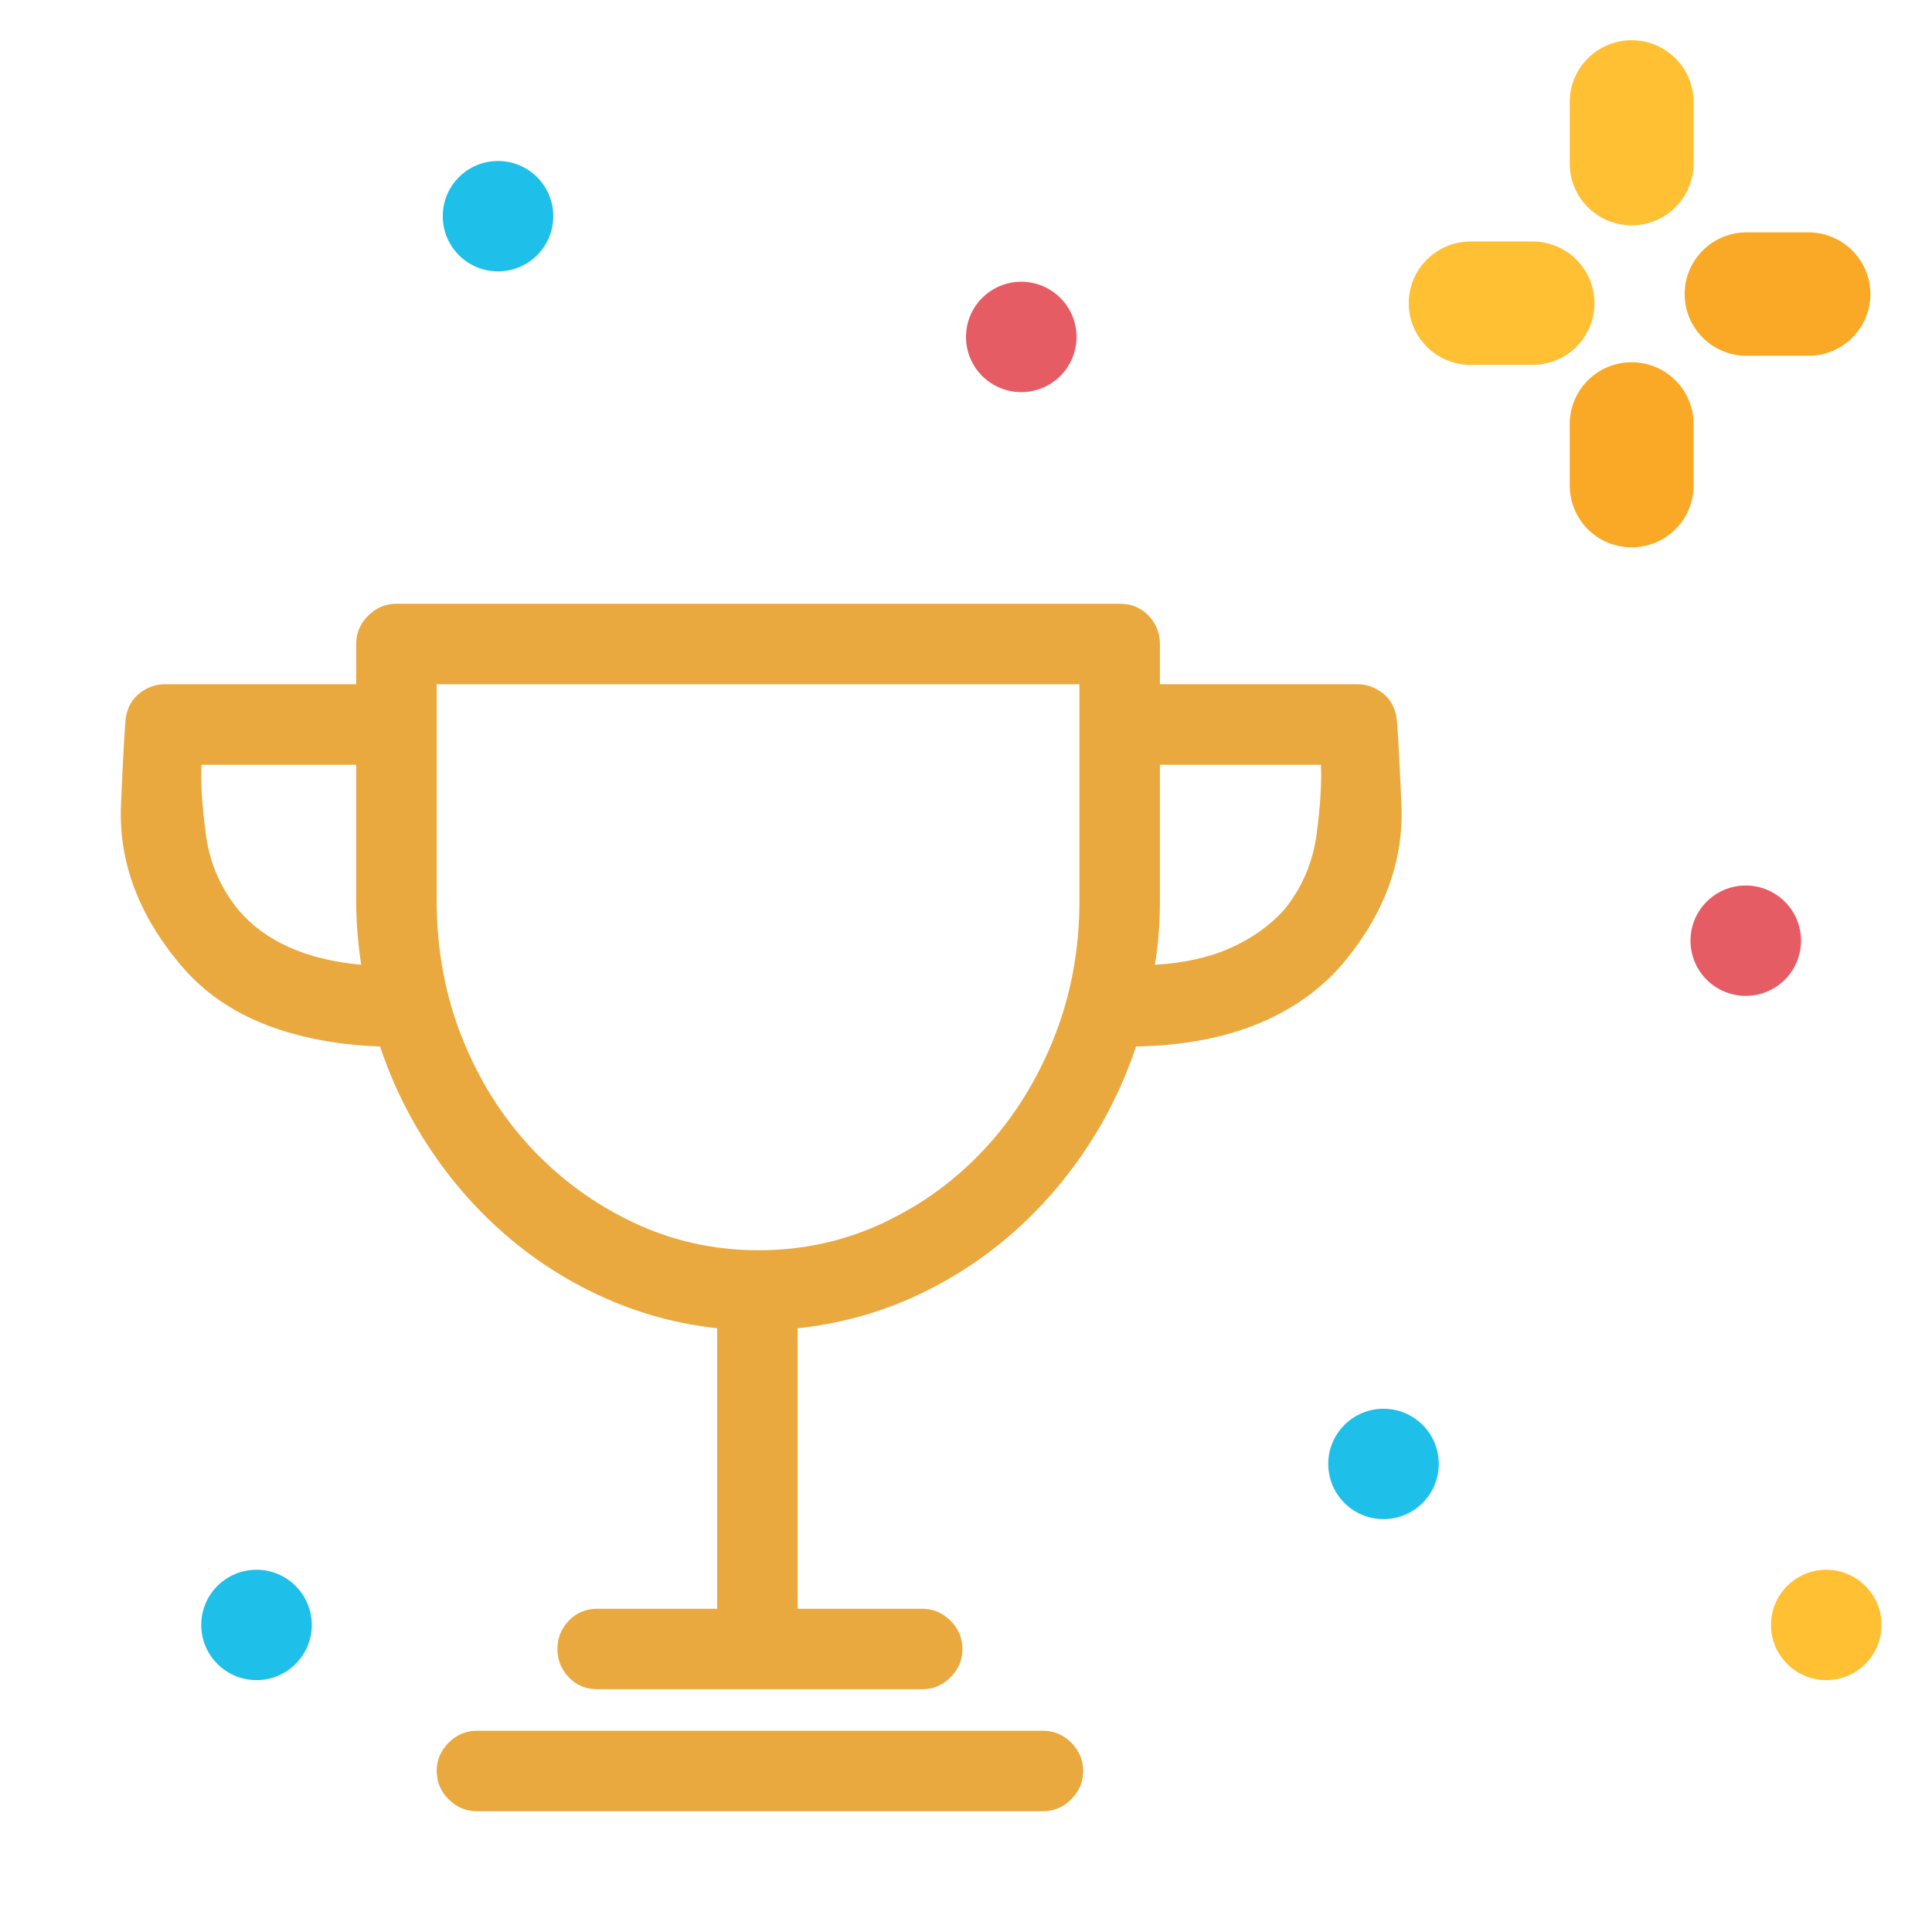
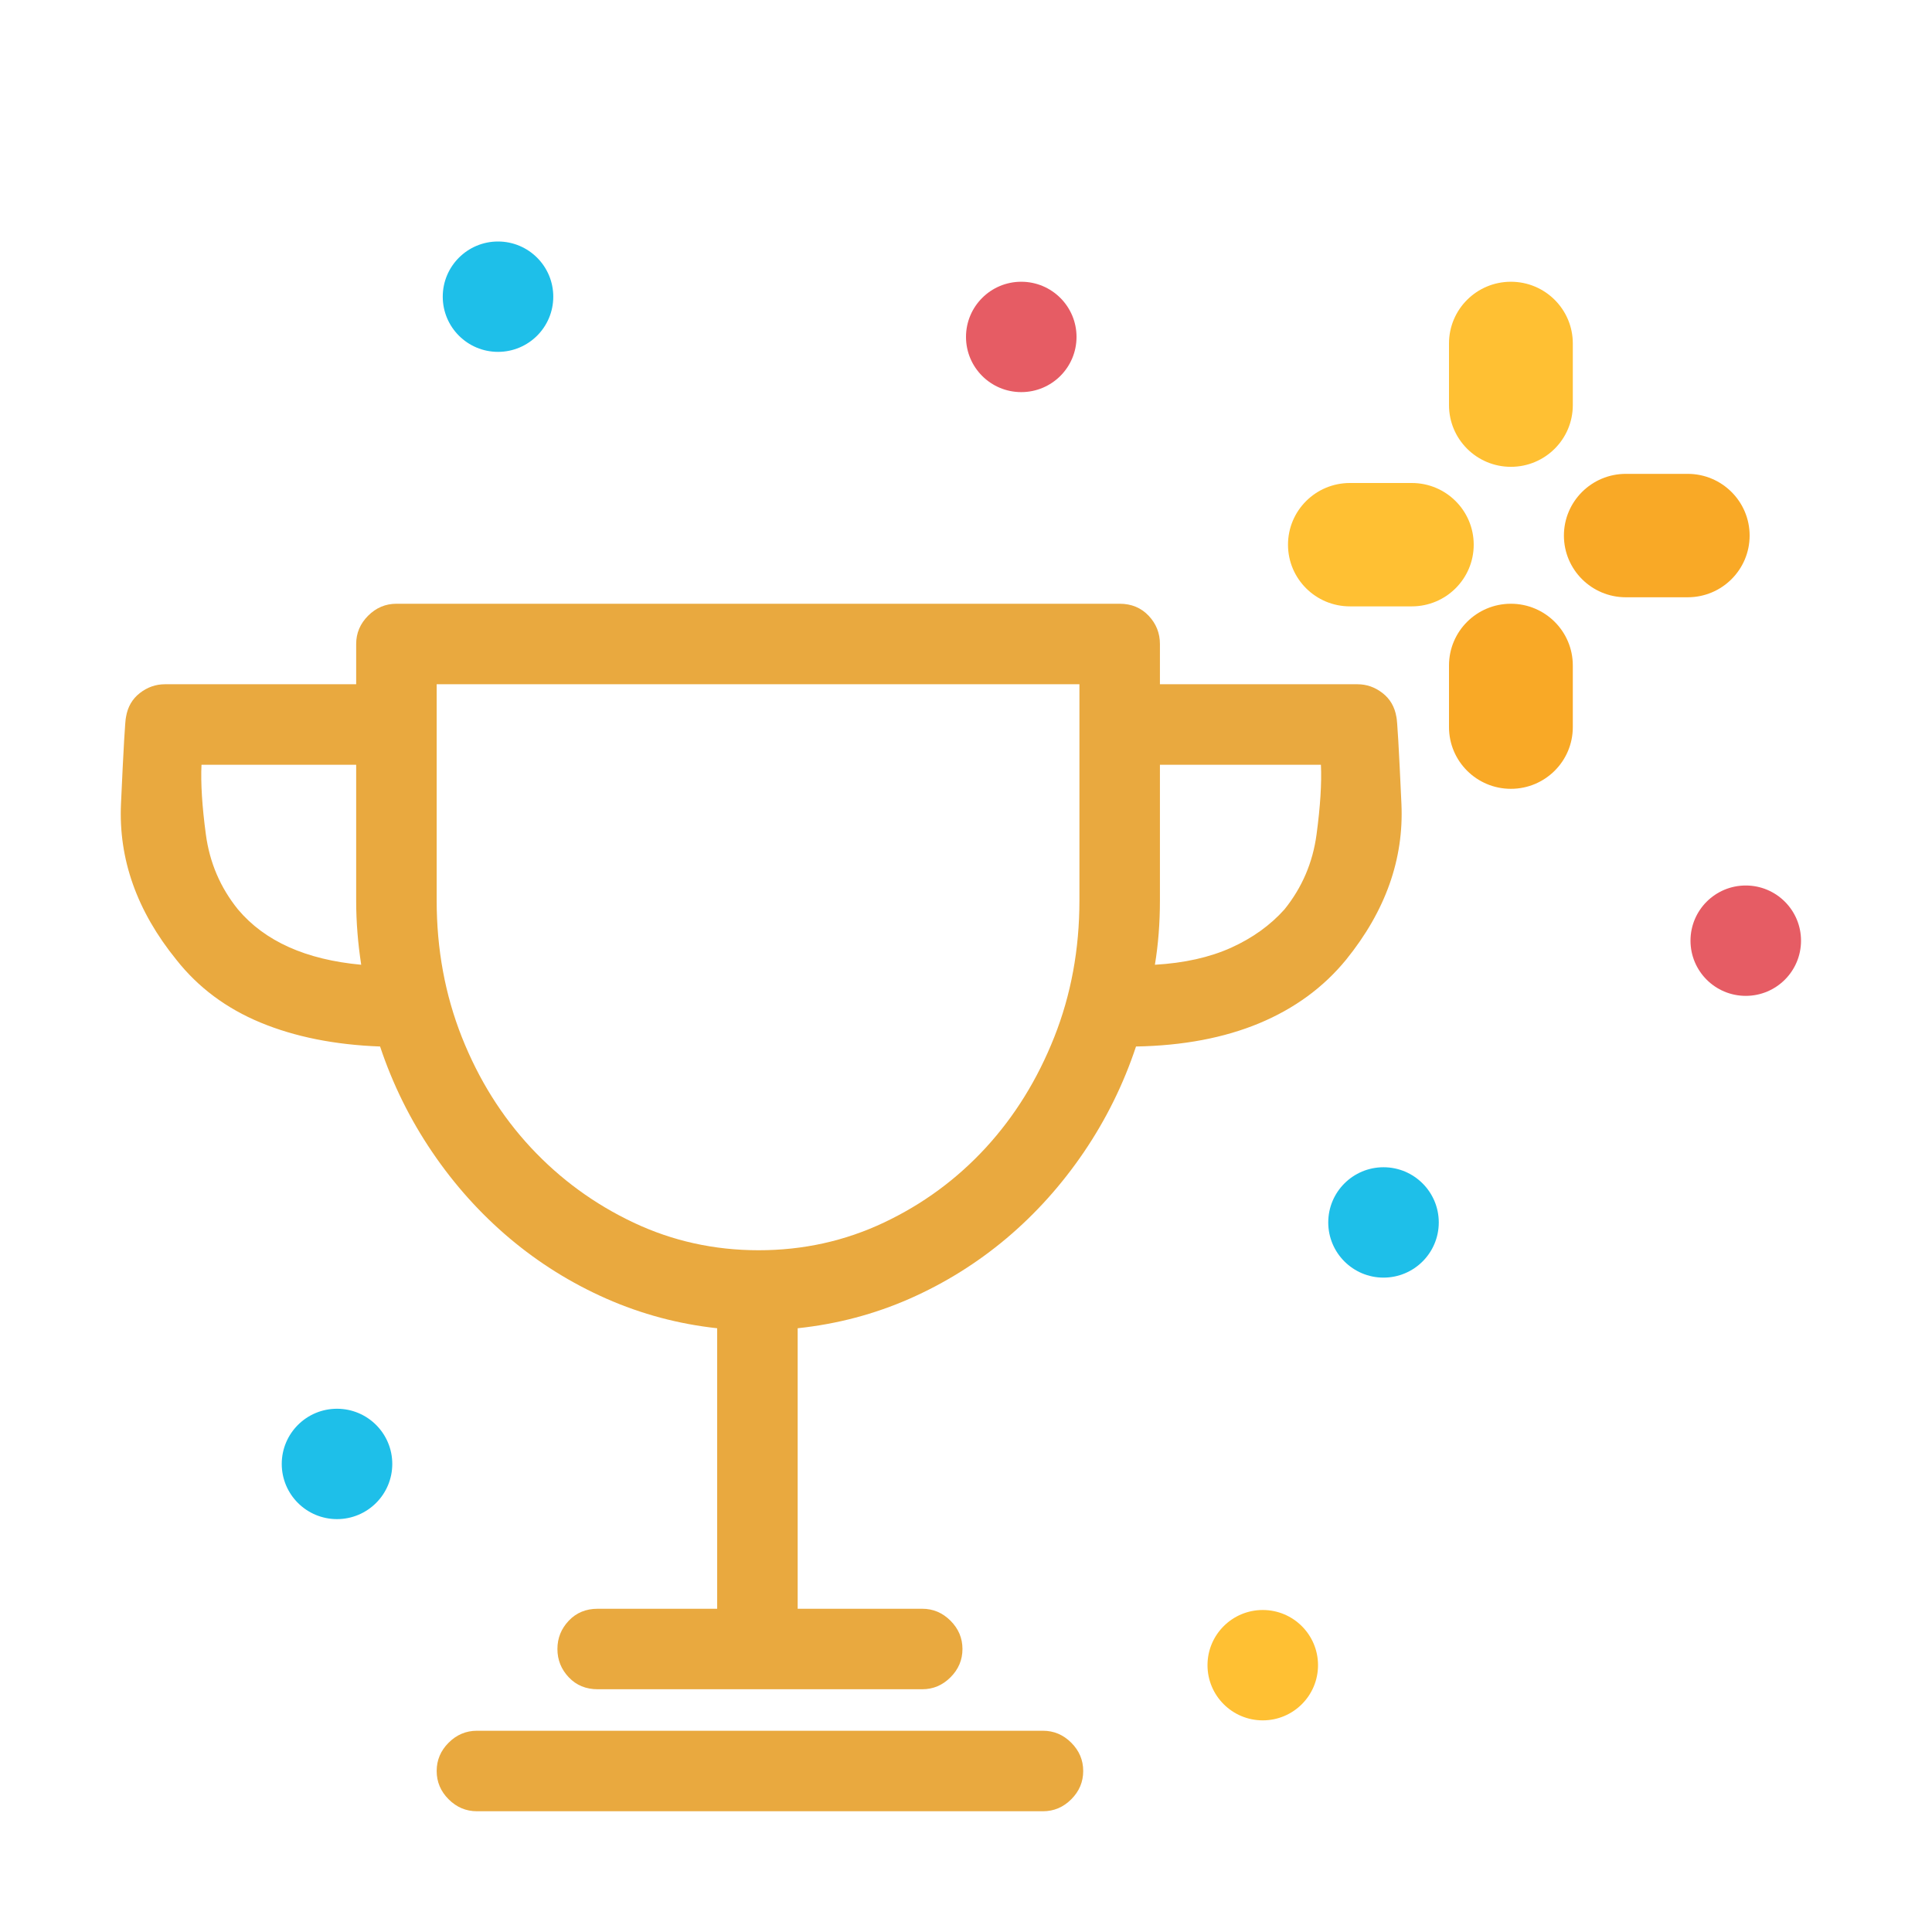
<svg xmlns="http://www.w3.org/2000/svg" width="48" height="48" viewBox="0 0 48 48">
  <g fill="none" fill-rule="evenodd">
-     <g fill-rule="nonzero" transform="translate(11 4)">
-       <ellipse cx="32.373" cy="19.371" fill="#E65C64" rx="1.373" ry="1.371" />
+     <g fill-rule="nonzero" transform="translate(11 6)">
+       <ellipse cx="32.373" cy="17.371" fill="#E65C64" rx="1.373" ry="1.371" />
      <ellipse cx="1.373" cy="1.371" fill="#1EBFE9" rx="1.373" ry="1.371" />
-       <ellipse cx="1.373" cy="1.371" fill="#FFC033" rx="1.373" ry="1.371" transform="translate(33 35)" />
+       <ellipse cx="1.373" cy="1.371" fill="#FFC033" rx="1.373" ry="1.371" transform="translate(19 34)" />
    </g>
    <path fill="#E9A93F" d="M25.912,43 L11.849,43 C11.579,43 11.344,43.099 11.146,43.297 C10.948,43.495 10.849,43.729 10.849,44 C10.849,44.271 10.948,44.505 11.146,44.703 C11.344,44.901 11.579,45 11.849,45 L25.912,45 C26.183,45 26.417,44.901 26.615,44.703 C26.813,44.505 26.912,44.271 26.912,44 C26.912,43.729 26.813,43.495 26.615,43.297 C26.417,43.099 26.183,43 25.912,43 Z M34.693,17.812 C34.714,17.875 34.756,18.594 34.818,19.969 C34.881,21.344 34.422,22.635 33.443,23.844 C32.881,24.531 32.162,25.057 31.287,25.422 C30.412,25.786 29.391,25.979 28.224,26 C27.912,26.938 27.48,27.812 26.928,28.625 C26.375,29.438 25.735,30.151 25.006,30.766 C24.276,31.38 23.474,31.88 22.599,32.266 C21.724,32.651 20.797,32.896 19.818,33 L19.818,39.969 L22.912,39.969 C23.183,39.969 23.417,40.068 23.615,40.266 C23.813,40.464 23.912,40.698 23.912,40.969 C23.912,41.24 23.813,41.474 23.615,41.672 C23.417,41.87 23.183,41.969 22.912,41.969 L14.849,41.969 C14.558,41.969 14.318,41.87 14.131,41.672 C13.943,41.474 13.849,41.24 13.849,40.969 C13.849,40.698 13.943,40.464 14.131,40.266 C14.318,40.068 14.558,39.969 14.849,39.969 L17.818,39.969 L17.818,33 C16.86,32.896 15.943,32.651 15.068,32.266 C14.193,31.88 13.391,31.38 12.662,30.766 C11.933,30.151 11.292,29.438 10.74,28.625 C10.188,27.812 9.756,26.938 9.443,26 C8.318,25.958 7.329,25.76 6.474,25.406 C5.62,25.052 4.922,24.531 4.381,23.844 C3.401,22.635 2.943,21.344 3.006,19.969 C3.068,18.594 3.11,17.875 3.131,17.812 C3.172,17.562 3.287,17.365 3.474,17.219 C3.662,17.073 3.87,17 4.099,17 L8.849,17 L8.849,16 C8.849,15.729 8.948,15.495 9.146,15.297 C9.344,15.099 9.579,15 9.849,15 L27.818,15 C28.11,15 28.349,15.099 28.537,15.297 C28.724,15.495 28.818,15.729 28.818,16 L28.818,17 L33.724,17 C33.954,17 34.162,17.073 34.349,17.219 C34.537,17.365 34.651,17.562 34.693,17.812 Z M5.912,22.594 C6.245,22.99 6.667,23.302 7.178,23.531 C7.688,23.76 8.287,23.906 8.974,23.969 C8.933,23.698 8.901,23.432 8.881,23.172 C8.86,22.911 8.849,22.646 8.849,22.375 L8.849,19 L5.006,19 C4.985,19.458 5.021,20.036 5.115,20.734 C5.209,21.432 5.474,22.052 5.912,22.594 Z M26.818,22.375 L26.818,17 L10.849,17 L10.849,22.375 C10.849,23.583 11.058,24.714 11.474,25.766 C11.891,26.818 12.464,27.734 13.193,28.516 C13.922,29.297 14.771,29.917 15.74,30.375 C16.709,30.833 17.745,31.062 18.849,31.062 C19.954,31.062 20.99,30.833 21.959,30.375 C22.928,29.917 23.771,29.297 24.49,28.516 C25.209,27.734 25.776,26.818 26.193,25.766 C26.61,24.714 26.818,23.583 26.818,22.375 Z M31.912,22.594 C32.349,22.052 32.615,21.432 32.709,20.734 C32.803,20.036 32.839,19.458 32.818,19 L28.818,19 L28.818,22.375 C28.818,22.646 28.808,22.917 28.787,23.188 C28.766,23.458 28.735,23.719 28.693,23.969 C29.422,23.927 30.052,23.786 30.584,23.547 C31.115,23.307 31.558,22.99 31.912,22.594 Z" />
-     <ellipse cx="34.373" cy="36.371" fill="#1EBFE9" fill-rule="nonzero" rx="1.373" ry="1.371" />
+     <ellipse cx="34.373" cy="30.371" fill="#1EBFE9" fill-rule="nonzero" rx="1.373" ry="1.371" />
    <ellipse cx="25.373" cy="8.371" fill="#E65C64" fill-rule="nonzero" rx="1.373" ry="1.371" />
-     <path fill="#FFC033" fill-rule="nonzero" d="M40.538,5.598 C39.688,5.598 39,4.912 39,4.065 L39,2.533 C39,1.686 39.688,1 40.538,1 C41.387,1 42.076,1.686 42.076,2.533 L42.076,4.065 C42.076,4.912 41.387,5.598 40.538,5.598 Z" />
-     <path fill="#F9A926" fill-rule="nonzero" d="M40.538,13.598 C39.688,13.598 39,12.912 39,12.065 L39,10.533 C39,9.686 39.688,9 40.538,9 C41.387,9 42.076,9.686 42.076,10.533 L42.076,12.065 C42.076,12.912 41.387,13.598 40.538,13.598 Z" />
-     <path fill="#FFC033" fill-rule="nonzero" d="M38.076,9.065 L36.538,9.065 C35.688,9.065 35,8.379 35,7.533 C35,6.686 35.688,6 36.538,6 L38.076,6 C38.925,6 39.614,6.686 39.614,7.533 C39.614,8.379 38.925,9.065 38.076,9.065 Z" />
-     <path fill="#F9A926" fill-rule="nonzero" d="M44.931,8.839 L43.393,8.839 C42.544,8.839 41.855,8.153 41.855,7.306 C41.855,6.46 42.544,5.773 43.393,5.773 L44.931,5.773 C45.78,5.773 46.469,6.46 46.469,7.306 C46.469,8.153 45.78,8.839 44.931,8.839 Z" />
-     <ellipse cx="6.373" cy="40.371" fill="#1EBFE9" fill-rule="nonzero" rx="1.373" ry="1.371" />
+     <path fill="#FFC033" fill-rule="nonzero" d="M37.538,11.598 C36.688,11.598 36,10.912 36,10.065 L36,8.533 C36,7.686 36.688,7 37.538,7 C38.387,7 39.076,7.686 39.076,8.533 L39.076,10.065 C39.076,10.912 38.387,11.598 37.538,11.598 Z" />
+     <path fill="#F9A926" fill-rule="nonzero" d="M37.538,19.598 C36.688,19.598 36,18.912 36,18.065 L36,16.533 C36,15.686 36.688,15 37.538,15 C38.387,15 39.076,15.686 39.076,16.533 L39.076,18.065 C39.076,18.912 38.387,19.598 37.538,19.598 Z" />
+     <path fill="#FFC033" fill-rule="nonzero" d="M35.076,15.065 L33.538,15.065 C32.688,15.065 32,14.379 32,13.533 C32,12.686 32.688,12 33.538,12 L35.076,12 C35.925,12 36.614,12.686 36.614,13.533 C36.614,14.379 35.925,15.065 35.076,15.065 Z" />
+     <path fill="#F9A926" fill-rule="nonzero" d="M41.931,14.839 L40.393,14.839 C39.544,14.839 38.855,14.153 38.855,13.306 C38.855,12.46 39.544,11.773 40.393,11.773 L41.931,11.773 C42.78,11.773 43.469,12.46 43.469,13.306 C43.469,14.153 42.78,14.839 41.931,14.839 Z" />
+     <ellipse cx="8.373" cy="36.371" fill="#1EBFE9" fill-rule="nonzero" rx="1.373" ry="1.371" />
  </g>
</svg>
